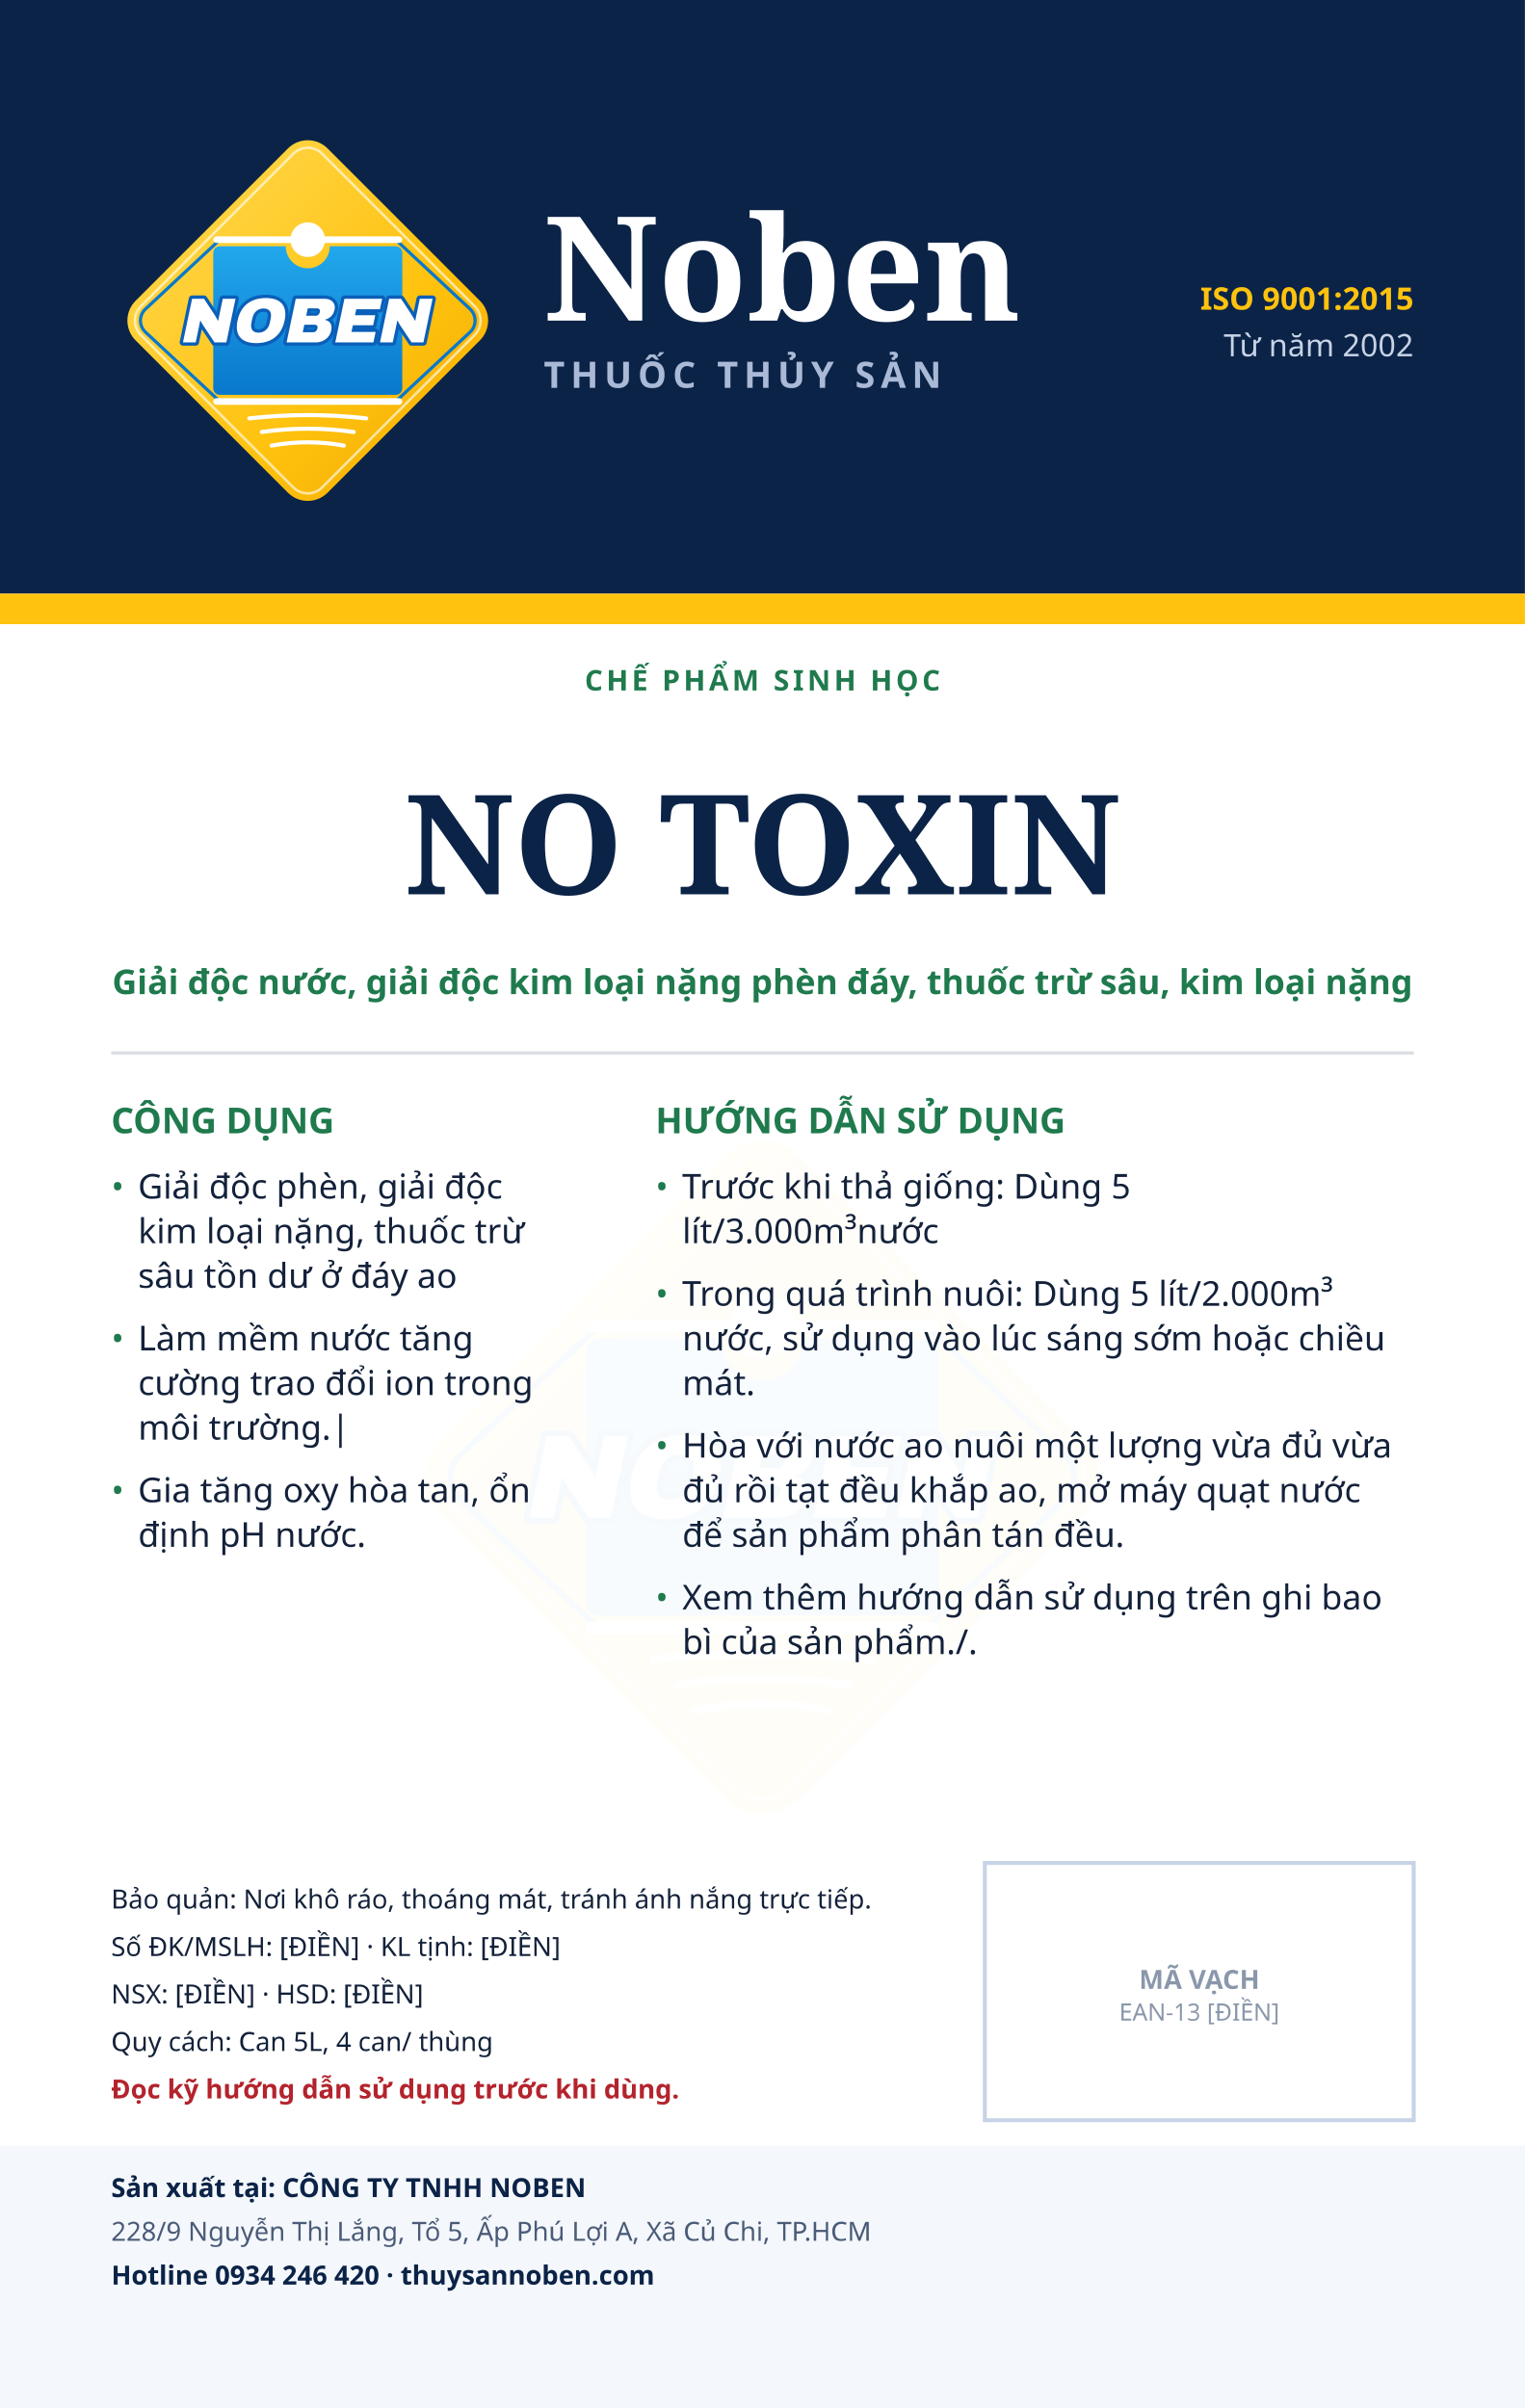
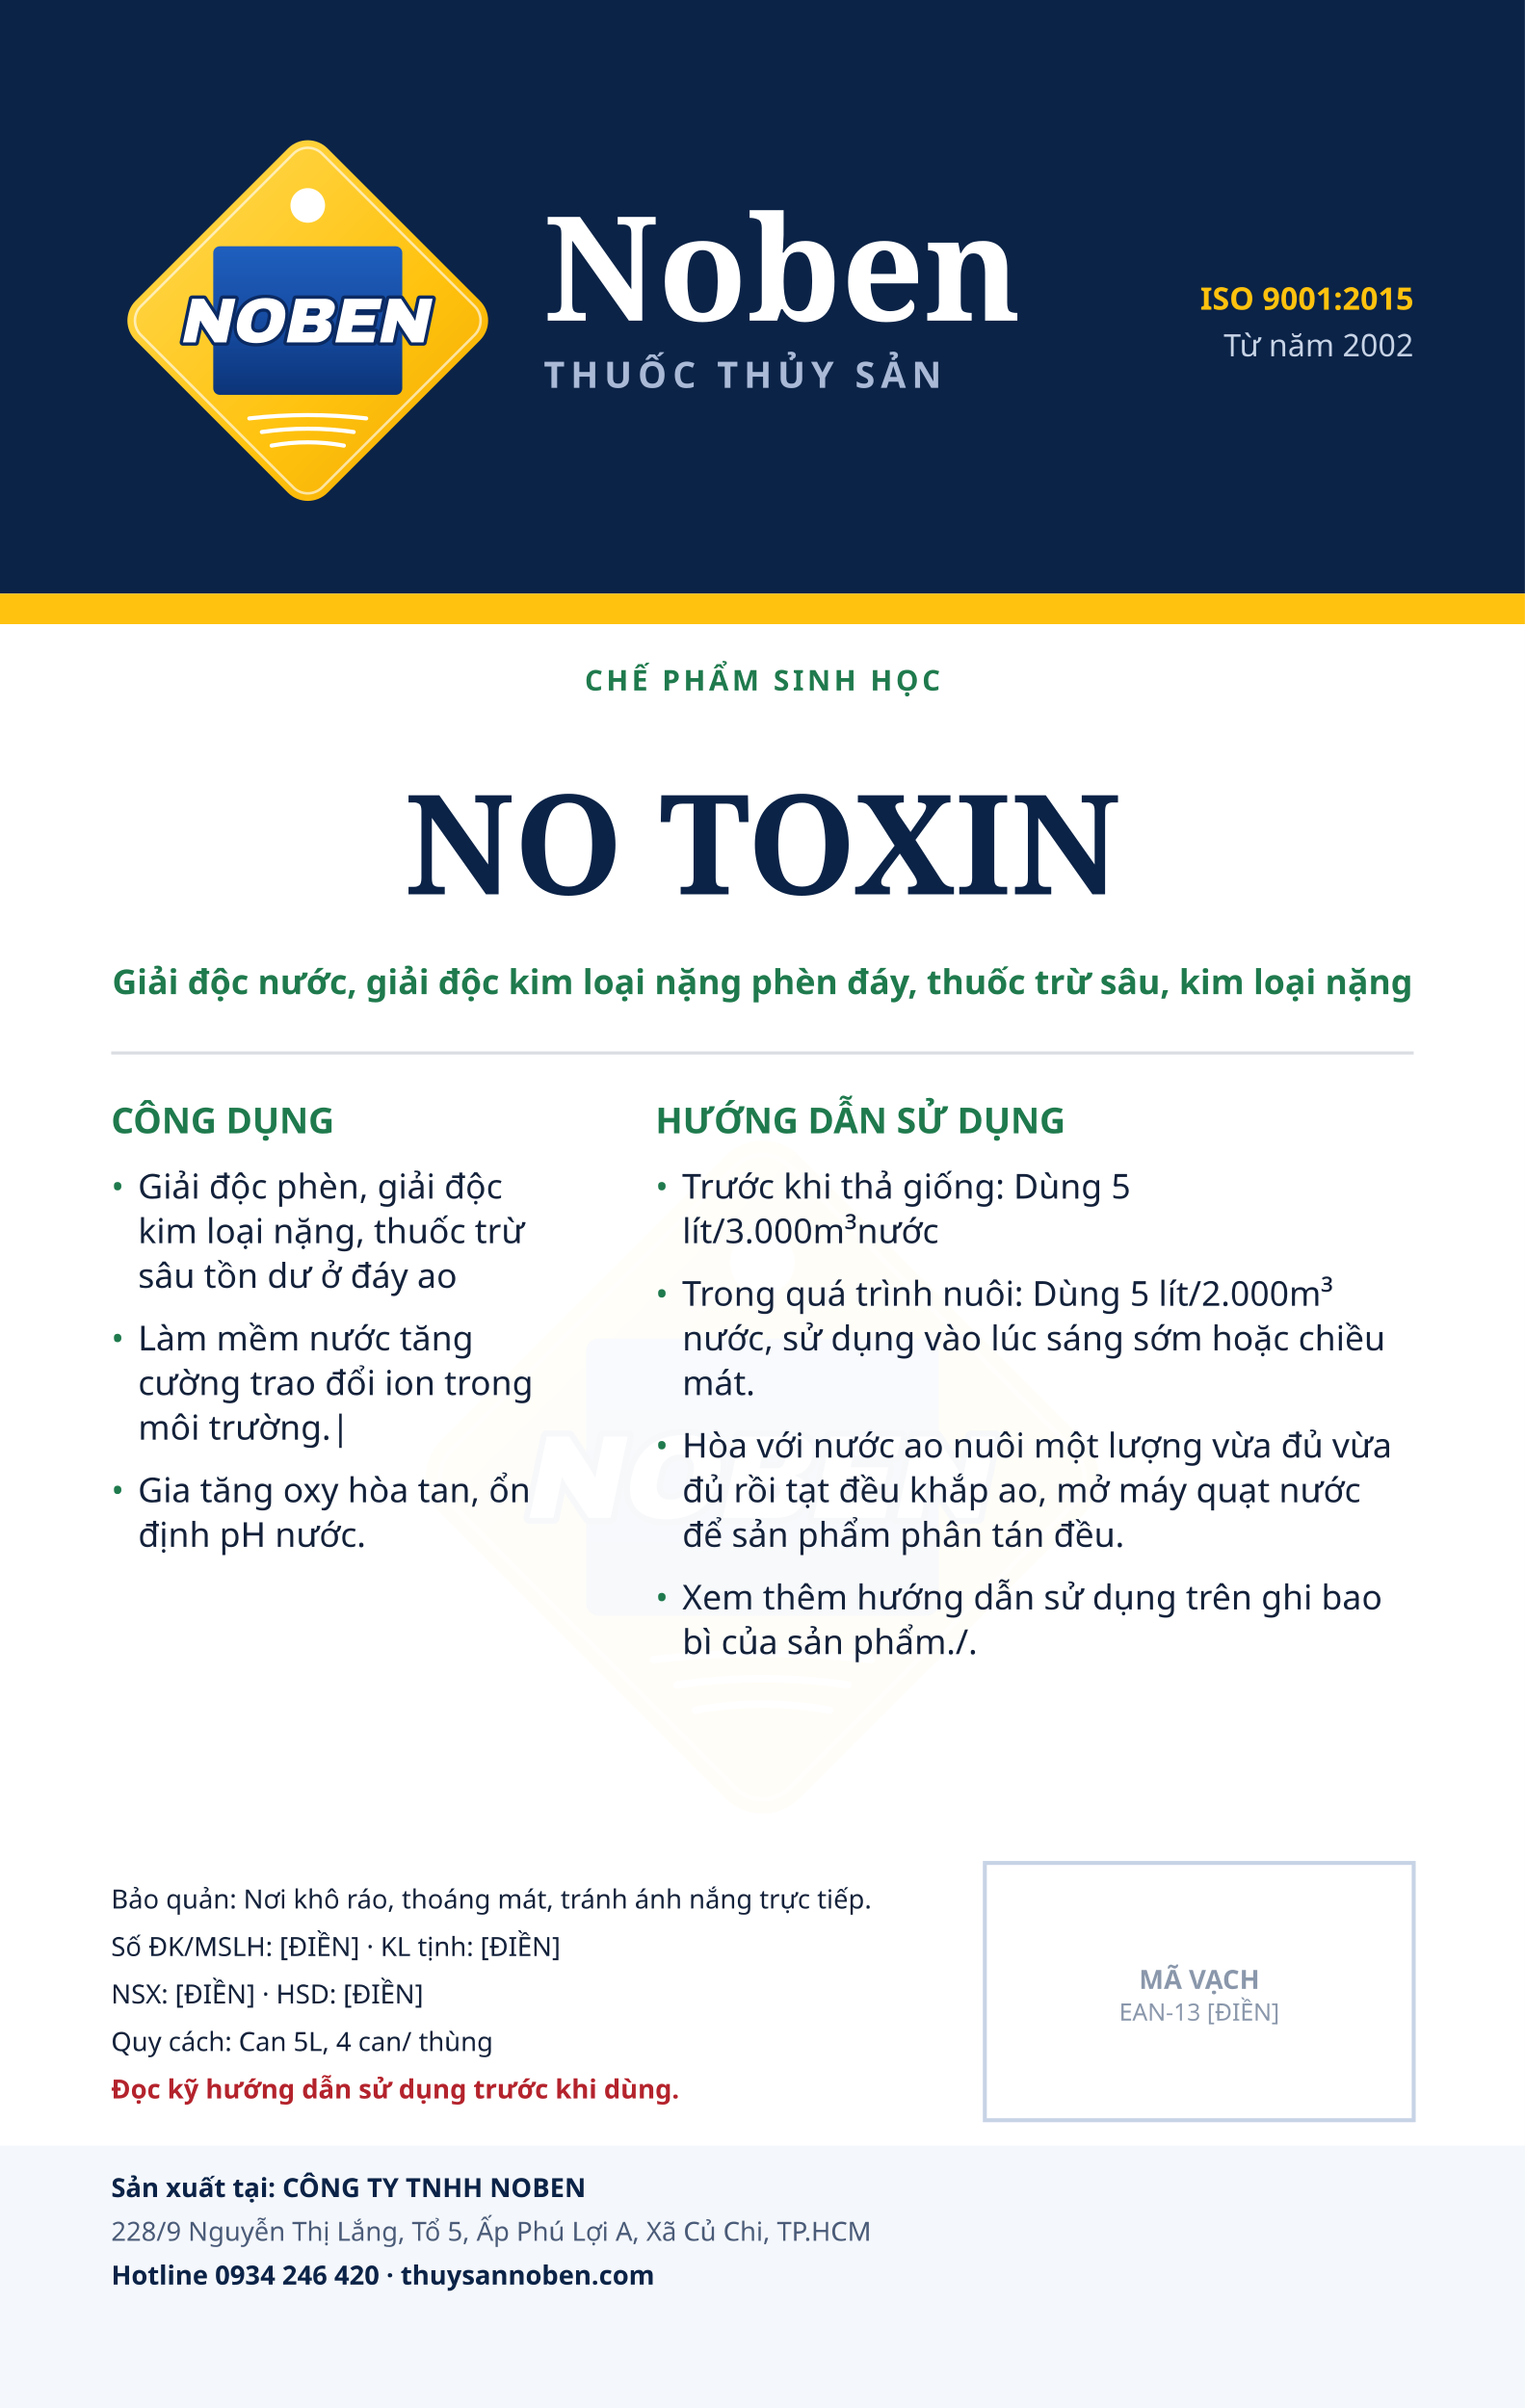
<svg xmlns="http://www.w3.org/2000/svg" xmlns:xlink="http://www.w3.org/1999/xlink" width="96mm" height="151.62mm" viewBox="-3 -3 96 151.62" data-trim="90 145.62" data-tran-le="3" data-an-toan="4">
  <defs>
    <clipPath id="nb-trang-giua">
      <rect x="0" y="36.29" width="90" height="95.81" />
    </clipPath>
  </defs>
  <g id="nen">
    <rect x="-3" y="-3" width="96" height="151.62" fill="#ffffff" />
    <rect x="-3" y="132.1" width="96" height="16.52" fill="#f4f7fb" />
    <g opacity="0.035" clip-path="url(#nb-trang-giua)">
      <use href="#nb-mark-art" xlink:href="#nb-mark-art" transform="translate(21.92 66.93) scale(0.09015)" />
    </g>
  </g>
  <g id="dai-thuong-hieu" data-khung="31.23 0 54.77 34.38">
    <rect x="-3" y="-3" width="96" height="37.38" fill="#0b2347" />
    <rect x="-3" y="34.38" width="96" height="1.92" fill="#ffc20e" />
    <text font-family="'Playfair Display ExtraBold', 'Playfair Display', serif" font-weight="800" font-size="9.14" fill="#ffffff" x="31.23" y="17.19">Noben</text>
    <text font-family="'Be Vietnam Pro SemiBold', 'Be Vietnam Pro', sans-serif" font-weight="600" font-size="2.29" fill="#a9b9d6" letter-spacing="0.37" x="31.23" y="21.42">THUỐC THỦY SẢN</text>
    <text font-family="'Be Vietnam Pro SemiBold', 'Be Vietnam Pro', sans-serif" font-weight="600" font-size="1.96" fill="#ffc20e" text-anchor="end" x="86" y="16.5">ISO 9001:2015</text>
    <text font-family="'Be Vietnam Pro', sans-serif" font-weight="400" font-size="1.96" fill="#c7d3e6" text-anchor="end" x="86" y="19.44">Từ năm 2002</text>
  </g>
  <g id="logo">
    <g transform="translate(4 4.81) scale(0.04834)">
      <g id="nb-mark-art">
        <defs>
          <linearGradient id="nb-g" x1="0" y1="0" x2="1" y2="1">
            <stop offset="0" stop-color="#ffdb57" />
            <stop offset=".618" stop-color="#ffc20e" />
            <stop offset="1" stop-color="#f2a900" />
          </linearGradient>
          <linearGradient id="nb-b" x1="0" y1="0" x2="0" y2="1">
-             <stop offset="0" stop-color="#22a8ec" />
-             <stop offset=".618" stop-color="#1289d8" />
-             <stop offset="1" stop-color="#0878cc" />
+             <stop offset="0" stop-color="#1f5fbf" />
+             <stop offset=".618" stop-color="#14479a" />
+             <stop offset="1" stop-color="#0c3478" />
          </linearGradient>
        </defs>
        <path d="M281.79 31.79 L480.21 230.21 A36.47 36.47 0 0 1 480.21 281.79 L281.79 480.21 A36.47 36.47 0 0 1 230.21 480.21 L31.79 281.79 A36.47 36.47 0 0 1 31.79 230.21 L230.21 31.79 A36.47 36.47 0 0 1 281.79 31.79 Z" fill="url(#nb-g)" />
-         <path d="M274.83 38.76 L473.24 237.17 A26.62 26.62 0 0 1 473.24 274.83 L274.83 473.24 A26.62 26.62 0 0 1 237.17 473.24 L38.76 274.83 A26.62 26.62 0 0 1 38.76 237.17 L237.17 38.76 A26.62 26.62 0 0 1 274.83 38.76 Z" fill="none" stroke="#fff" stroke-opacity=".618" stroke-width="3.29" />
-         <path d="M370.48 150.62 L467.36 240.98 A20.53 20.53 0 0 1 467.36 271.02 L370.48 361.38 M141.52 150.62 L44.64 240.98 A20.53 20.53 0 0 0 44.64 271.02 L141.52 361.38" fill="none" stroke="#0878cc" stroke-width="4.18" stroke-linejoin="round" stroke-linecap="round" />
-         <rect x="132.91" y="146.31" width="246.19" height="8.61" rx="4.31" fill="#fff" />
-         <rect x="132.91" y="357.08" width="246.19" height="8.61" rx="4.31" fill="#fff" />
-         <path d="M141.52 159.23 H227.33 A28.67 28.67 0 0 0 284.67 159.23 H370.48 A8.61 8.61 0 0 1 379.09 167.84 V344.16 A8.61 8.61 0 0 1 370.48 352.77 H141.52 A8.61 8.61 0 0 1 132.91 344.16 V167.84 A8.61 8.61 0 0 1 141.52 159.23 Z" fill="url(#nb-b)" />
-         <circle cx="256" cy="150.62" r="22.54" fill="#fff" />
+         <path d="M274.83 38.76 L473.24 237.17 A26.62 26.62 0 0 1 473.24 274.83 L274.83 473.24 A26.62 26.62 0 0 1 237.17 473.24 L38.76 274.83 A26.62 26.62 0 0 1 38.76 237.17 L237.17 38.76 A26.62 26.62 0 0 1 274.83 38.76 Z" fill="none" stroke="#ffffff" stroke-opacity=".618" stroke-width="3.29" />
+         <path d="M141.52 159.23 H370.48 A8.61 8.61 0 0 1 379.09 167.84 V344.16 A8.61 8.61 0 0 1 370.48 352.77 H141.52 A8.61 8.61 0 0 1 132.91 344.16 V167.84 A8.61 8.61 0 0 1 141.52 159.23 Z" fill="url(#nb-b)" />
+         <circle cx="256" cy="106.02" r="22.54" fill="#ffffff" />
        <g transform="translate(93.46 284.39) scale(0.89704)">
-           <g fill="none" stroke="#0a5fb8" stroke-width="9.6" stroke-linejoin="round">
+           <g fill="none" stroke="#0a2a63" stroke-width="9.6" stroke-linejoin="round">
            <path transform="translate(-6.81 0)" d="M6.808 0.0 20.1 -63.296H37.396L52.312 -40.572Q52.947 -39.652 53.96 -37.904Q54.973 -36.156 56.022 -34.362Q57.071 -32.568 57.575 -31.464L58.074 -31.648Q58.523 -34.224 59.054 -36.754Q59.586 -39.284 59.856 -40.572L64.628 -63.296H83.12L69.828 0.0H52.624L35.765 -25.3Q34.587 -27.14 33.802 -28.658Q33.017 -30.176 32.295 -31.556L31.796 -31.372Q31.521 -29.624 31.154 -27.876Q30.787 -26.128 30.613 -25.3L25.3 0.0Z " />
            <path transform="translate(-7.2 0)" d="M113.676 1.104Q102.912 1.104 96.049 -2.576Q89.186 -6.256 86.674 -13.57Q84.162 -20.884 86.422 -31.648Q88.702 -42.504 94.276 -49.772Q99.85 -57.04 108.259 -60.72Q116.668 -64.4 127.432 -64.4Q138.288 -64.4 145.151 -60.72Q152.014 -57.04 154.536 -49.772Q157.058 -42.504 154.778 -31.648Q152.518 -20.884 146.934 -13.57Q141.35 -6.256 132.941 -2.576Q124.532 1.104 113.676 1.104ZM116.864 -14.076Q120.176 -14.076 122.928 -15.134Q125.68 -16.192 127.788 -18.124Q129.896 -20.056 131.294 -22.77Q132.692 -25.484 133.368 -28.704L134.604 -34.592Q135.281 -37.812 135.022 -40.526Q134.764 -43.24 133.468 -45.172Q132.172 -47.104 129.864 -48.162Q127.556 -49.22 124.244 -49.22Q120.932 -49.22 118.18 -48.162Q115.428 -47.104 113.366 -45.172Q111.304 -43.24 109.906 -40.526Q108.509 -37.812 107.832 -34.592L106.596 -28.704Q105.92 -25.484 106.178 -22.77Q106.436 -20.056 107.686 -18.124Q108.936 -16.192 111.244 -15.134Q113.552 -14.076 116.864 -14.076Z " />
            <path transform="translate(-7.59 0)" d="M158.08 0.0 171.372 -63.296H213.508Q218.292 -63.296 221.833 -61.318Q225.373 -59.34 227.031 -55.844Q228.689 -52.348 227.723 -47.748Q226.757 -43.148 224.667 -40.204Q222.577 -37.26 219.827 -35.558Q217.078 -33.856 214.052 -33.028L213.975 -32.66Q217.132 -31.924 219.469 -30.13Q221.807 -28.336 222.786 -25.116Q223.766 -21.896 222.704 -16.836Q221.641 -11.776 218.365 -8.004Q215.089 -4.232 210.504 -2.116Q205.92 0.0 200.768 0.0ZM181.503 -14.72H196.959Q199.075 -14.72 200.672 -16.192Q202.269 -17.664 202.888 -20.608Q203.177 -21.988 202.821 -23.138Q202.464 -24.288 201.542 -24.932Q200.619 -25.576 199.239 -25.576H183.783ZM186.526 -38.64H200.51Q201.982 -38.64 203.139 -39.33Q204.296 -40.02 205.165 -41.308Q206.033 -42.596 206.439 -44.528Q206.864 -46.552 205.783 -47.978Q204.703 -49.404 202.771 -49.404H188.787Z " />
            <path transform="translate(-7.8 0)" d="M228.932 0.0 242.224 -63.296H296.964L293.776 -48.116H259.368L257.533 -39.376H286.973L283.92 -24.84H254.48L252.452 -15.18H287.504L284.316 0.0Z " />
            <path transform="translate(-8 0)" d="M294.08 0.0 307.372 -63.296H324.668L339.584 -40.572Q340.219 -39.652 341.232 -37.904Q342.245 -36.156 343.294 -34.362Q344.343 -32.568 344.847 -31.464L345.346 -31.648Q345.795 -34.224 346.326 -36.754Q346.858 -39.284 347.128 -40.572L351.9 -63.296H370.392L357.1 0.0H339.896L323.037 -25.3Q321.859 -27.14 321.074 -28.658Q320.289 -30.176 319.567 -31.556L319.068 -31.372Q318.793 -29.624 318.426 -27.876Q318.059 -26.128 317.885 -25.3L312.572 0.0Z" />
          </g>
-           <g fill="#fff">
+           <g fill="#ffffff">
            <path transform="translate(-6.81 0)" d="M6.808 0.0 20.1 -63.296H37.396L52.312 -40.572Q52.947 -39.652 53.96 -37.904Q54.973 -36.156 56.022 -34.362Q57.071 -32.568 57.575 -31.464L58.074 -31.648Q58.523 -34.224 59.054 -36.754Q59.586 -39.284 59.856 -40.572L64.628 -63.296H83.12L69.828 0.0H52.624L35.765 -25.3Q34.587 -27.14 33.802 -28.658Q33.017 -30.176 32.295 -31.556L31.796 -31.372Q31.521 -29.624 31.154 -27.876Q30.787 -26.128 30.613 -25.3L25.3 0.0Z " />
            <path transform="translate(-7.2 0)" d="M113.676 1.104Q102.912 1.104 96.049 -2.576Q89.186 -6.256 86.674 -13.57Q84.162 -20.884 86.422 -31.648Q88.702 -42.504 94.276 -49.772Q99.85 -57.04 108.259 -60.72Q116.668 -64.4 127.432 -64.4Q138.288 -64.4 145.151 -60.72Q152.014 -57.04 154.536 -49.772Q157.058 -42.504 154.778 -31.648Q152.518 -20.884 146.934 -13.57Q141.35 -6.256 132.941 -2.576Q124.532 1.104 113.676 1.104ZM116.864 -14.076Q120.176 -14.076 122.928 -15.134Q125.68 -16.192 127.788 -18.124Q129.896 -20.056 131.294 -22.77Q132.692 -25.484 133.368 -28.704L134.604 -34.592Q135.281 -37.812 135.022 -40.526Q134.764 -43.24 133.468 -45.172Q132.172 -47.104 129.864 -48.162Q127.556 -49.22 124.244 -49.22Q120.932 -49.22 118.18 -48.162Q115.428 -47.104 113.366 -45.172Q111.304 -43.24 109.906 -40.526Q108.509 -37.812 107.832 -34.592L106.596 -28.704Q105.92 -25.484 106.178 -22.77Q106.436 -20.056 107.686 -18.124Q108.936 -16.192 111.244 -15.134Q113.552 -14.076 116.864 -14.076Z " />
            <path transform="translate(-7.59 0)" d="M158.08 0.0 171.372 -63.296H213.508Q218.292 -63.296 221.833 -61.318Q225.373 -59.34 227.031 -55.844Q228.689 -52.348 227.723 -47.748Q226.757 -43.148 224.667 -40.204Q222.577 -37.26 219.827 -35.558Q217.078 -33.856 214.052 -33.028L213.975 -32.66Q217.132 -31.924 219.469 -30.13Q221.807 -28.336 222.786 -25.116Q223.766 -21.896 222.704 -16.836Q221.641 -11.776 218.365 -8.004Q215.089 -4.232 210.504 -2.116Q205.92 0.0 200.768 0.0ZM181.503 -14.72H196.959Q199.075 -14.72 200.672 -16.192Q202.269 -17.664 202.888 -20.608Q203.177 -21.988 202.821 -23.138Q202.464 -24.288 201.542 -24.932Q200.619 -25.576 199.239 -25.576H183.783ZM186.526 -38.64H200.51Q201.982 -38.64 203.139 -39.33Q204.296 -40.02 205.165 -41.308Q206.033 -42.596 206.439 -44.528Q206.864 -46.552 205.783 -47.978Q204.703 -49.404 202.771 -49.404H188.787Z " />
            <path transform="translate(-7.8 0)" d="M228.932 0.0 242.224 -63.296H296.964L293.776 -48.116H259.368L257.533 -39.376H286.973L283.92 -24.84H254.48L252.452 -15.18H287.504L284.316 0.0Z " />
            <path transform="translate(-8 0)" d="M294.08 0.0 307.372 -63.296H324.668L339.584 -40.572Q340.219 -39.652 341.232 -37.904Q342.245 -36.156 343.294 -34.362Q344.343 -32.568 344.847 -31.464L345.346 -31.648Q345.795 -34.224 346.326 -36.754Q346.858 -39.284 347.128 -40.572L351.9 -63.296H370.392L357.1 0.0H339.896L323.037 -25.3Q321.859 -27.14 321.074 -28.658Q320.289 -30.176 319.567 -31.556L319.068 -31.372Q318.793 -29.624 318.426 -27.876Q318.059 -26.128 317.885 -25.3L312.572 0.0Z" />
          </g>
        </g>
-         <path d="M179.92 383.41 Q256 374.8 332.08 383.41 M196.19 401.13 Q256 392.52 315.81 401.13 M208.98 418.85 Q256 410.24 303.02 418.85" fill="none" stroke="#fff" stroke-width="5.32" stroke-linecap="round" />
+         <path d="M179.92 383.41 Q256 374.8 332.08 383.41 M196.19 401.13 Q256 392.52 315.81 401.13 M208.98 418.85 Q256 410.24 303.02 418.85" fill="none" stroke="#ffffff" stroke-width="5.32" stroke-linecap="round" />
      </g>
    </g>
  </g>
  <g id="ten-san-pham" data-khung="4 36.29 82 29.42">
    <text font-family="'Be Vietnam Pro SemiBold', 'Be Vietnam Pro', sans-serif" font-weight="600" font-size="1.8" fill="#1f7a4d" text-anchor="middle" letter-spacing="0.22">
      <tspan x="45" y="40.48">CHẾ PHẨM SINH HỌC</tspan>
    </text>
    <text font-family="'Playfair Display ExtraBold', 'Playfair Display', serif" font-weight="800" font-size="8.74" fill="#0b2347" text-anchor="middle">
      <tspan x="45" y="53.31">NO TOXIN</tspan>
    </text>
    <text font-family="'Be Vietnam Pro SemiBold', 'Be Vietnam Pro', sans-serif" font-weight="600" font-size="2.16" fill="#1f7a4d" text-anchor="middle">
      <tspan x="45" y="59.6">Giải độc nước, giải độc kim loại nặng phèn đáy, thuốc trừ sâu, kim loại nặng</tspan>
    </text>
  </g>
  <g id="cong-dung" data-khung="4 65.72 29.51 29.27">
    <line x1="4" y1="63.3" x2="86" y2="63.3" stroke="#0b2347" stroke-opacity="0.15" stroke-width="0.2" />
    <text font-family="'Be Vietnam Pro SemiBold', 'Be Vietnam Pro', sans-serif" font-weight="600" font-size="2.25" fill="#1f7a4d">
      <tspan x="4" y="68.36">CÔNG DỤNG</tspan>
    </text>
    <text font-family="'Be Vietnam Pro', sans-serif" font-weight="400" font-size="2.16" fill="#1f7a4d" x="4" y="72.47">•</text>
    <text font-family="'Be Vietnam Pro', sans-serif" font-weight="400" font-size="2.16" fill="#13213a">
      <tspan x="5.69" y="72.47">Giải độc phèn, giải độc</tspan>
      <tspan x="5.69" y="75.28">kim loại nặng, thuốc trừ</tspan>
      <tspan x="5.69" y="78.09">sâu tồn dư ở đáy ao</tspan>
    </text>
    <text font-family="'Be Vietnam Pro', sans-serif" font-weight="400" font-size="2.16" fill="#1f7a4d" x="4" y="82.03">•</text>
    <text font-family="'Be Vietnam Pro', sans-serif" font-weight="400" font-size="2.16" fill="#13213a">
      <tspan x="5.69" y="82.03">Làm mềm nước tăng</tspan>
      <tspan x="5.69" y="84.84">cường trao đổi ion trong</tspan>
      <tspan x="5.69" y="87.65">môi trường.|</tspan>
    </text>
    <text font-family="'Be Vietnam Pro', sans-serif" font-weight="400" font-size="2.16" fill="#1f7a4d" x="4" y="91.59">•</text>
    <text font-family="'Be Vietnam Pro', sans-serif" font-weight="400" font-size="2.16" fill="#13213a">
      <tspan x="5.69" y="91.59">Gia tăng oxy hòa tan, ổn</tspan>
      <tspan x="5.69" y="94.4">định pH nước.</tspan>
    </text>
  </g>
  <g id="huong-dan" data-khung="38.26 65.72 47.74 36.02">
    <text font-family="'Be Vietnam Pro SemiBold', 'Be Vietnam Pro', sans-serif" font-weight="600" font-size="2.25" fill="#1f7a4d">
      <tspan x="38.26" y="68.36">HƯỚNG DẪN SỬ DỤNG</tspan>
    </text>
    <text font-family="'Be Vietnam Pro', sans-serif" font-weight="400" font-size="2.16" fill="#1f7a4d" x="38.26" y="72.47">•</text>
    <text font-family="'Be Vietnam Pro', sans-serif" font-weight="400" font-size="2.16" fill="#13213a">
      <tspan x="39.95" y="72.47">Trước khi thả giống: Dùng 5</tspan>
      <tspan x="39.95" y="75.28">lít/3.000m³nước</tspan>
    </text>
    <text font-family="'Be Vietnam Pro', sans-serif" font-weight="400" font-size="2.16" fill="#1f7a4d" x="38.26" y="79.22">•</text>
    <text font-family="'Be Vietnam Pro', sans-serif" font-weight="400" font-size="2.16" fill="#13213a">
      <tspan x="39.95" y="79.22">Trong quá trình nuôi: Dùng 5 lít/2.000m³</tspan>
      <tspan x="39.95" y="82.03">nước, sử dụng vào lúc sáng sớm hoặc chiều</tspan>
      <tspan x="39.95" y="84.84">mát.</tspan>
    </text>
    <text font-family="'Be Vietnam Pro', sans-serif" font-weight="400" font-size="2.16" fill="#1f7a4d" x="38.26" y="88.78">•</text>
    <text font-family="'Be Vietnam Pro', sans-serif" font-weight="400" font-size="2.16" fill="#13213a">
      <tspan x="39.95" y="88.78">Hòa với nước ao nuôi một lượng vừa đủ vừa</tspan>
      <tspan x="39.95" y="91.59">đủ rồi tạt đều khắp ao, mở máy quạt nước</tspan>
      <tspan x="39.95" y="94.4">để sản phẩm phân tán đều.</tspan>
    </text>
    <text font-family="'Be Vietnam Pro', sans-serif" font-weight="400" font-size="2.16" fill="#1f7a4d" x="38.26" y="98.34">•</text>
    <text font-family="'Be Vietnam Pro', sans-serif" font-weight="400" font-size="2.16" fill="#13213a">
      <tspan x="39.95" y="98.34">Xem thêm hướng dẫn sử dụng trên ghi bao</tspan>
      <tspan x="39.95" y="101.15">bì của sản phẩm./.</tspan>
    </text>
  </g>
  <g id="thanh-phan">
</g>
  <g id="phap-ly" data-khung="4 114.3 82 27.32">
    <text font-family="'Be Vietnam Pro', sans-serif" font-weight="400" font-size="1.66" fill="#13213a">
      <tspan x="4" y="117.17">Bảo quản: Nơi khô ráo, thoáng mát, tránh ánh nắng trực tiếp.</tspan>
    </text>
    <text font-family="'Be Vietnam Pro', sans-serif" font-weight="400" font-size="1.66" fill="#13213a">
      <tspan x="4" y="120.16">Số ĐK/MSLH: [ĐIỀN] · KL tịnh: [ĐIỀN]</tspan>
    </text>
    <text font-family="'Be Vietnam Pro', sans-serif" font-weight="400" font-size="1.66" fill="#13213a">
      <tspan x="4" y="123.15">NSX: [ĐIỀN] · HSD: [ĐIỀN]</tspan>
    </text>
    <text font-family="'Be Vietnam Pro', sans-serif" font-weight="400" font-size="1.66" fill="#13213a">
      <tspan x="4" y="126.14">Quy cách: Can 5L, 4 can/ thùng</tspan>
    </text>
    <text font-family="'Be Vietnam Pro SemiBold', 'Be Vietnam Pro', sans-serif" font-weight="600" font-size="1.66" fill="#b4232c">
      <tspan x="4" y="129.13">Đọc kỹ hướng dẫn sử dụng trước khi dùng.</tspan>
    </text>
    <text font-family="'Be Vietnam Pro SemiBold', 'Be Vietnam Pro', sans-serif" font-weight="600" font-size="1.66" fill="#0b2347">
      <tspan x="4" y="135.34">Sản xuất tại: CÔNG TY TNHH NOBEN</tspan>
    </text>
    <text font-family="'Be Vietnam Pro', sans-serif" font-weight="400" font-size="1.66" fill="#4a5b78">
      <tspan x="4" y="138.09">228/9 Nguyễn Thị Lắng, Tổ 5, Ấp Phú Lợi A, Xã Củ Chi, TP.HCM</tspan>
    </text>
    <text font-family="'Be Vietnam Pro SemiBold', 'Be Vietnam Pro', sans-serif" font-weight="600" font-size="1.66" fill="#0b2347">
      <tspan x="4" y="140.85">Hotline 0934 246 420 · thuysannoben.com</tspan>
    </text>
  </g>
  <g id="ma-vach" data-khung="59 114.3 27 16.2">
    <rect x="59" y="114.3" width="27" height="16.2" fill="#ffffff" stroke="#c7d3e6" stroke-width="0.25" />
    <text font-family="'Be Vietnam Pro SemiBold', 'Be Vietnam Pro', sans-serif" font-weight="600" font-size="1.66" fill="#8a97ab" text-anchor="middle" x="72.5" y="122.23">MÃ VẠCH</text>
    <text font-family="'Be Vietnam Pro', sans-serif" font-weight="400" font-size="1.5" fill="#8a97ab" text-anchor="middle" x="72.5" y="124.23">EAN-13 [ĐIỀN]</text>
  </g>
  <g id="vung-an-toan" display="none">
    <rect x="-3" y="-3" width="96" height="151.62" fill="none" stroke="#e6007e" stroke-width="0.2" />
    <rect x="0" y="0" width="90" height="145.62" fill="none" stroke="#00a0e9" stroke-width="0.25" />
    <rect x="4" y="4" width="82" height="137.62" fill="none" stroke="#2fb34a" stroke-width="0.2" stroke-dasharray="1 1" />
    <line x1="0" y1="90" x2="90" y2="90" stroke="#ffc20e" stroke-width="0.2" stroke-dasharray="2 1" />
  </g>
</svg>
